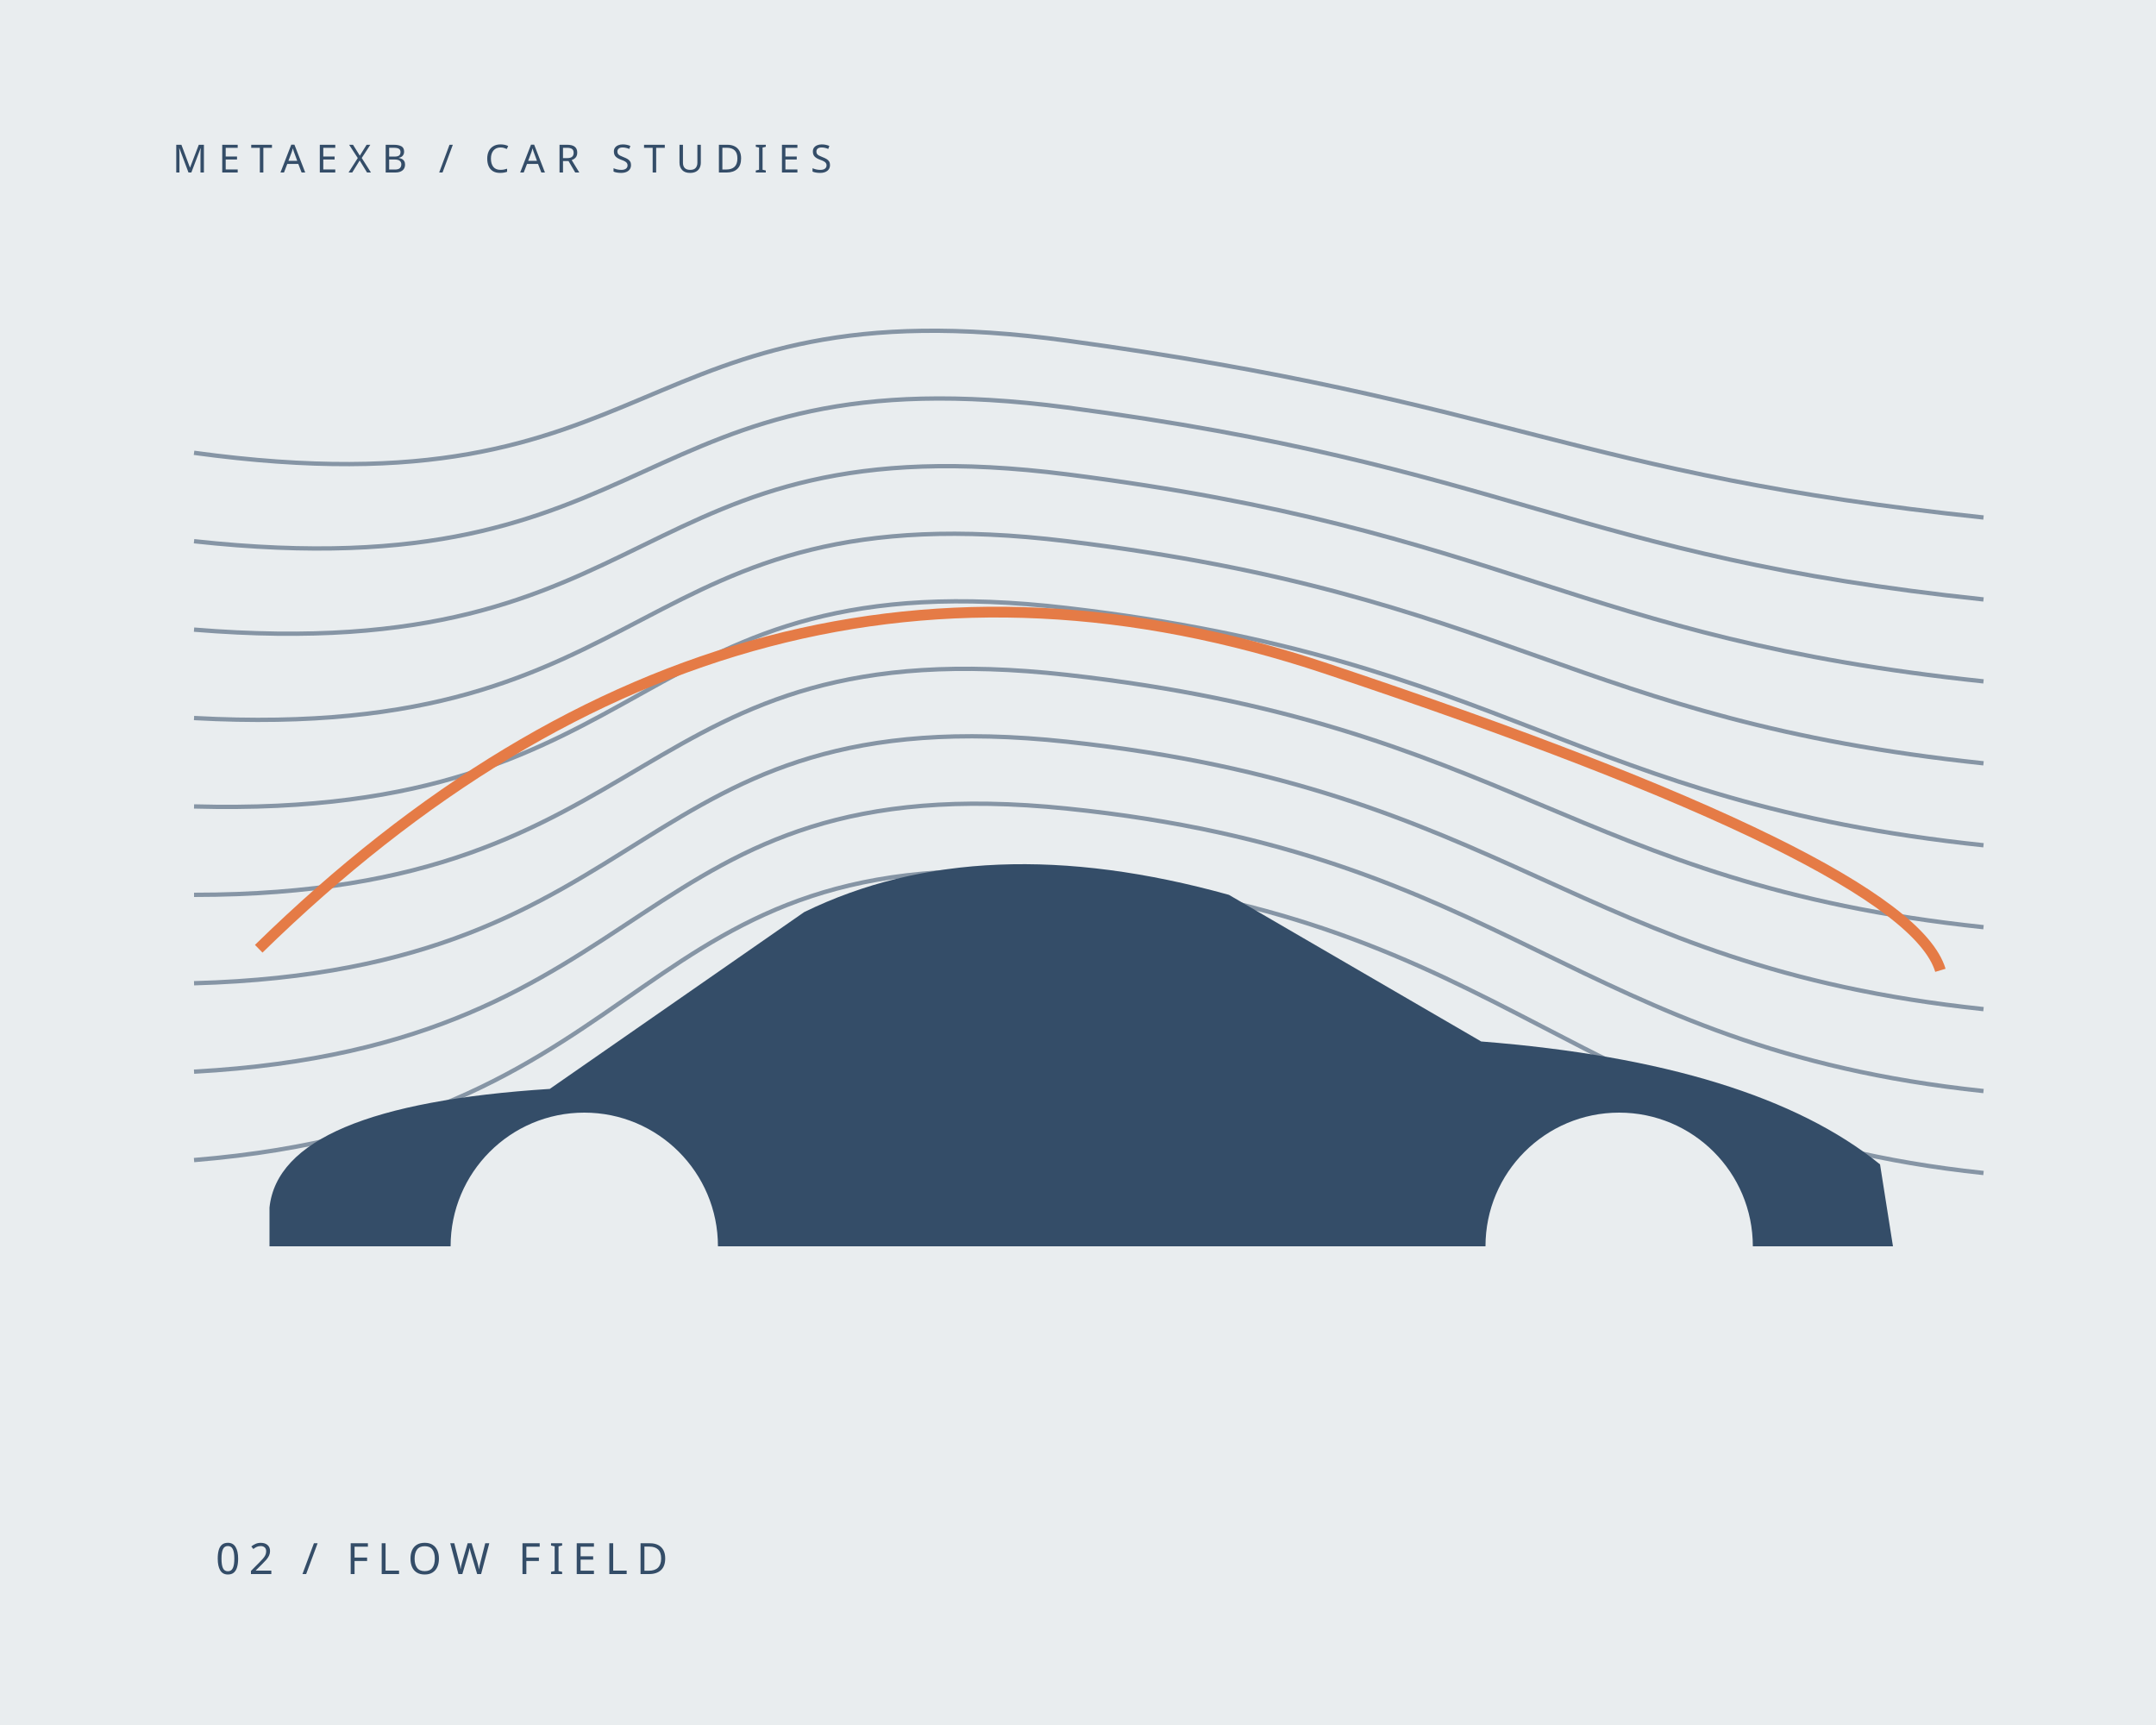
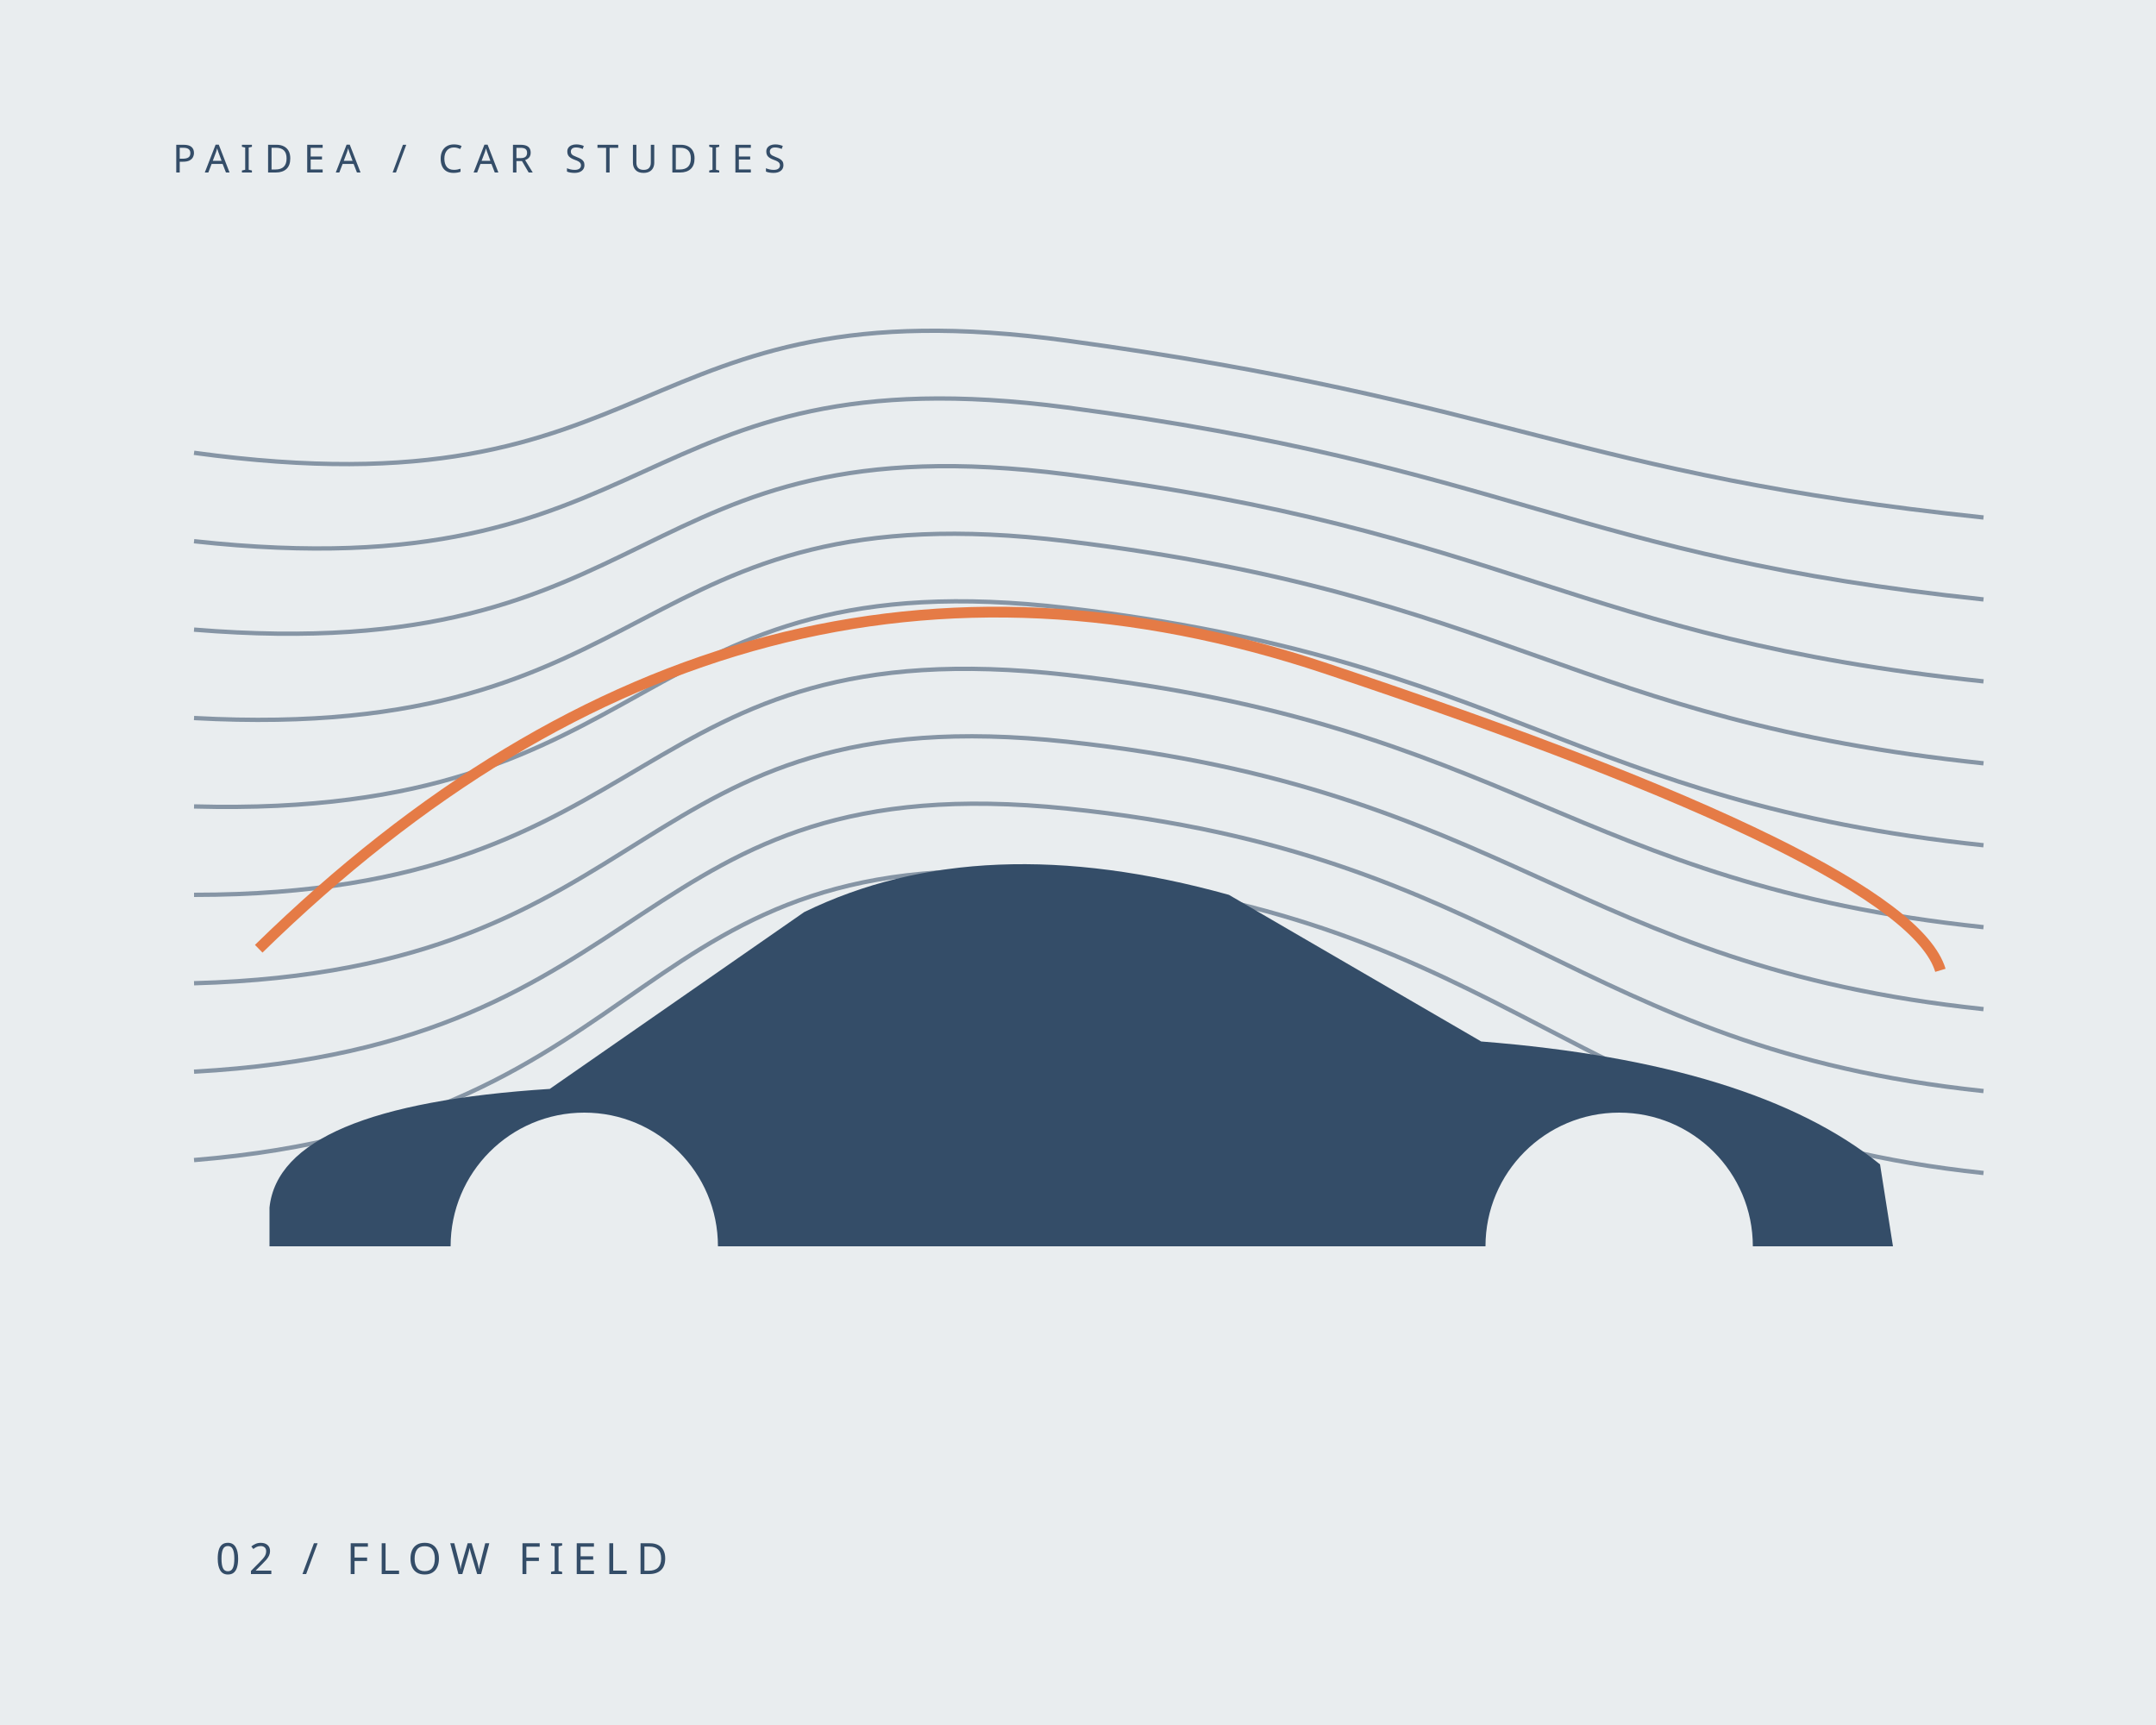
<svg xmlns="http://www.w3.org/2000/svg" width="1000" height="800" viewBox="0 0 1000 800">
  <rect width="1000" height="800" fill="#e9edef" />
-   <text x="80" y="80" font-family="sans-serif" font-size="18" letter-spacing="5" fill="#344d68">METAEXB / CAR STUDIES</text>
+   <text x="80" y="80" font-family="sans-serif" font-size="18" letter-spacing="5" fill="#344d68">PAIDEA / CAR STUDIES</text>
  <g fill="none" stroke="#344d68" stroke-width="2" opacity="0.55">
    <path d="M90 210C310 240 290 130 495 158S730 220 920 240" />
    <path d="M90 251C310 275 290 162 495 189S730 258 920 278" />
    <path d="M90 292C310 310 290 194 495 220S730 296 920 316" />
    <path d="M90 333C310 345 290 226 495 251S730 334 920 354" />
    <path d="M90 374C310 380 290 258 495 282S730 372 920 392" />
    <path d="M90 415C310 415 290 290 495 313S730 410 920 430" />
    <path d="M90 456C310 450 290 322 495 344S730 448 920 468" />
    <path d="M90 497C310 485 290 354 495 375S730 486 920 506" />
    <path d="M90 538C310 520 290 386 495 406S730 524 920 544" />
  </g>
  <path d="M125 475Q130 428 255 420L373 338Q455 298 570 330L687 398Q814 408 872 455L878 493H813A62 62 0 0 0 689 493H333A62 62 0 0 0 209 493H125Z" fill="#344d68" transform="translate(0 85)" />
  <path d="M120 440Q345 220 615 310T900 450" stroke="#e57b46" stroke-width="5" fill="none" />
  <text x="100" y="730" font-family="sans-serif" font-size="20" letter-spacing="4" fill="#344d68">02 / FLOW FIELD</text>
</svg>
